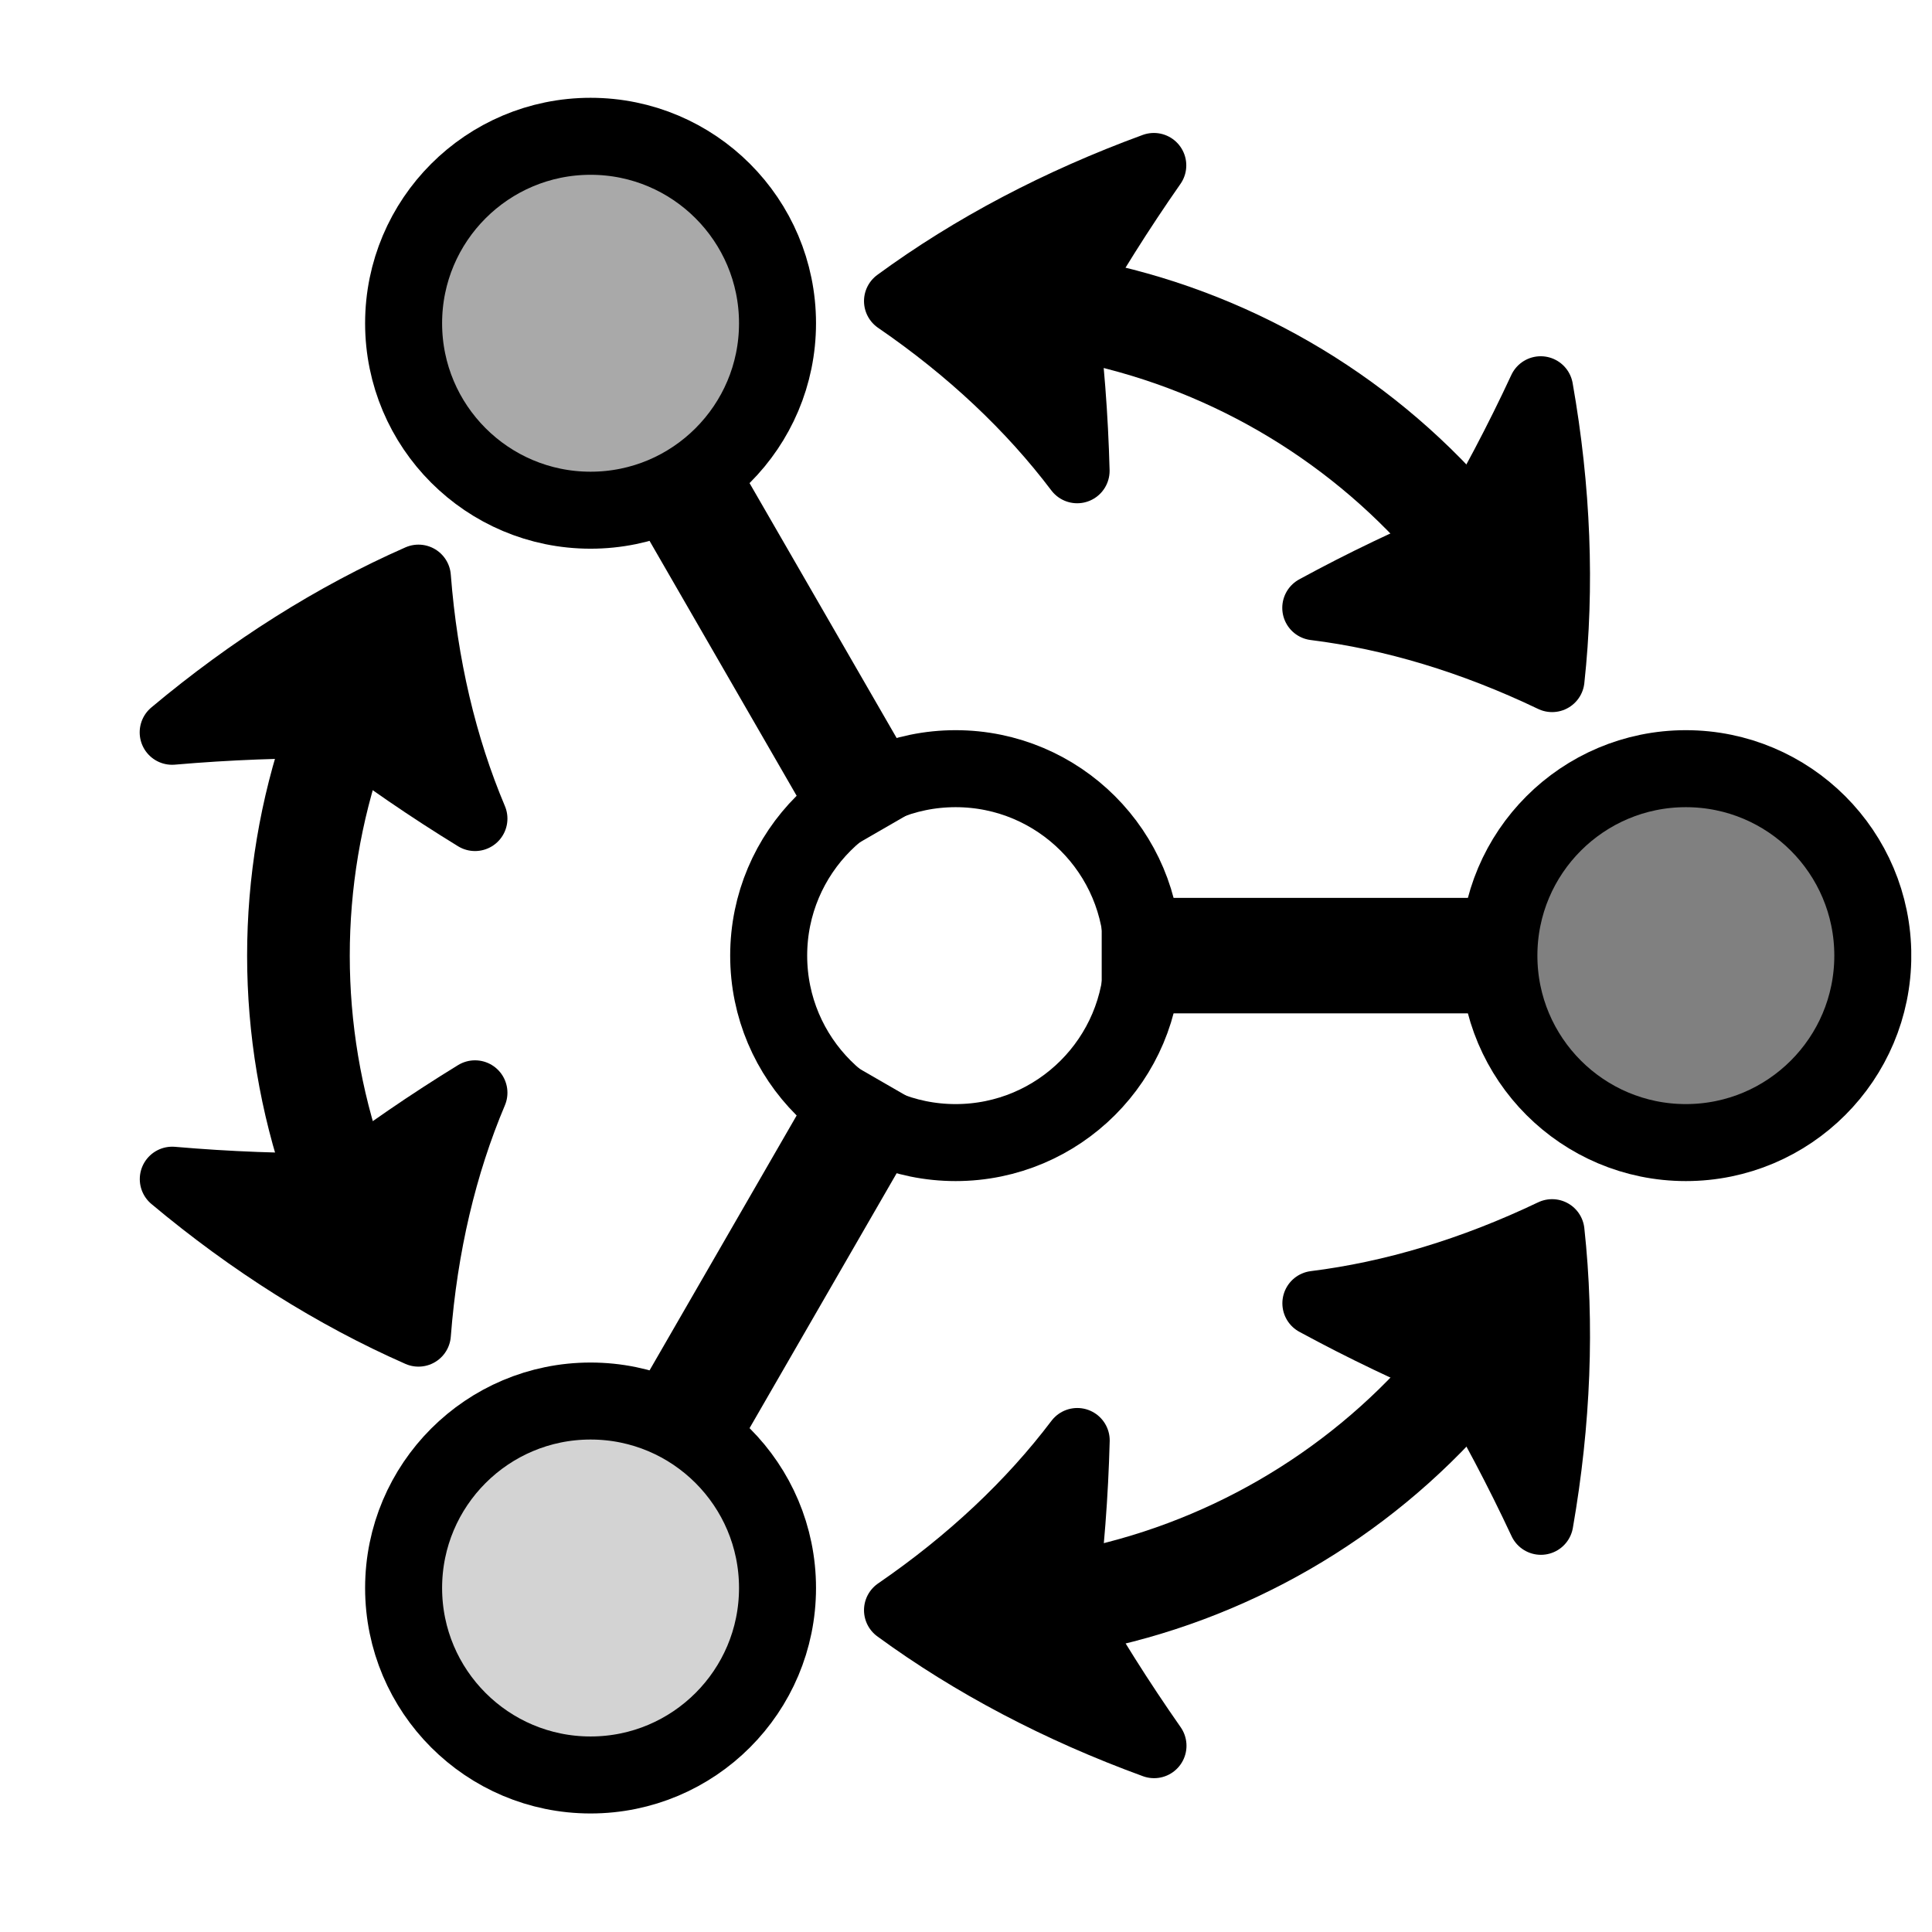
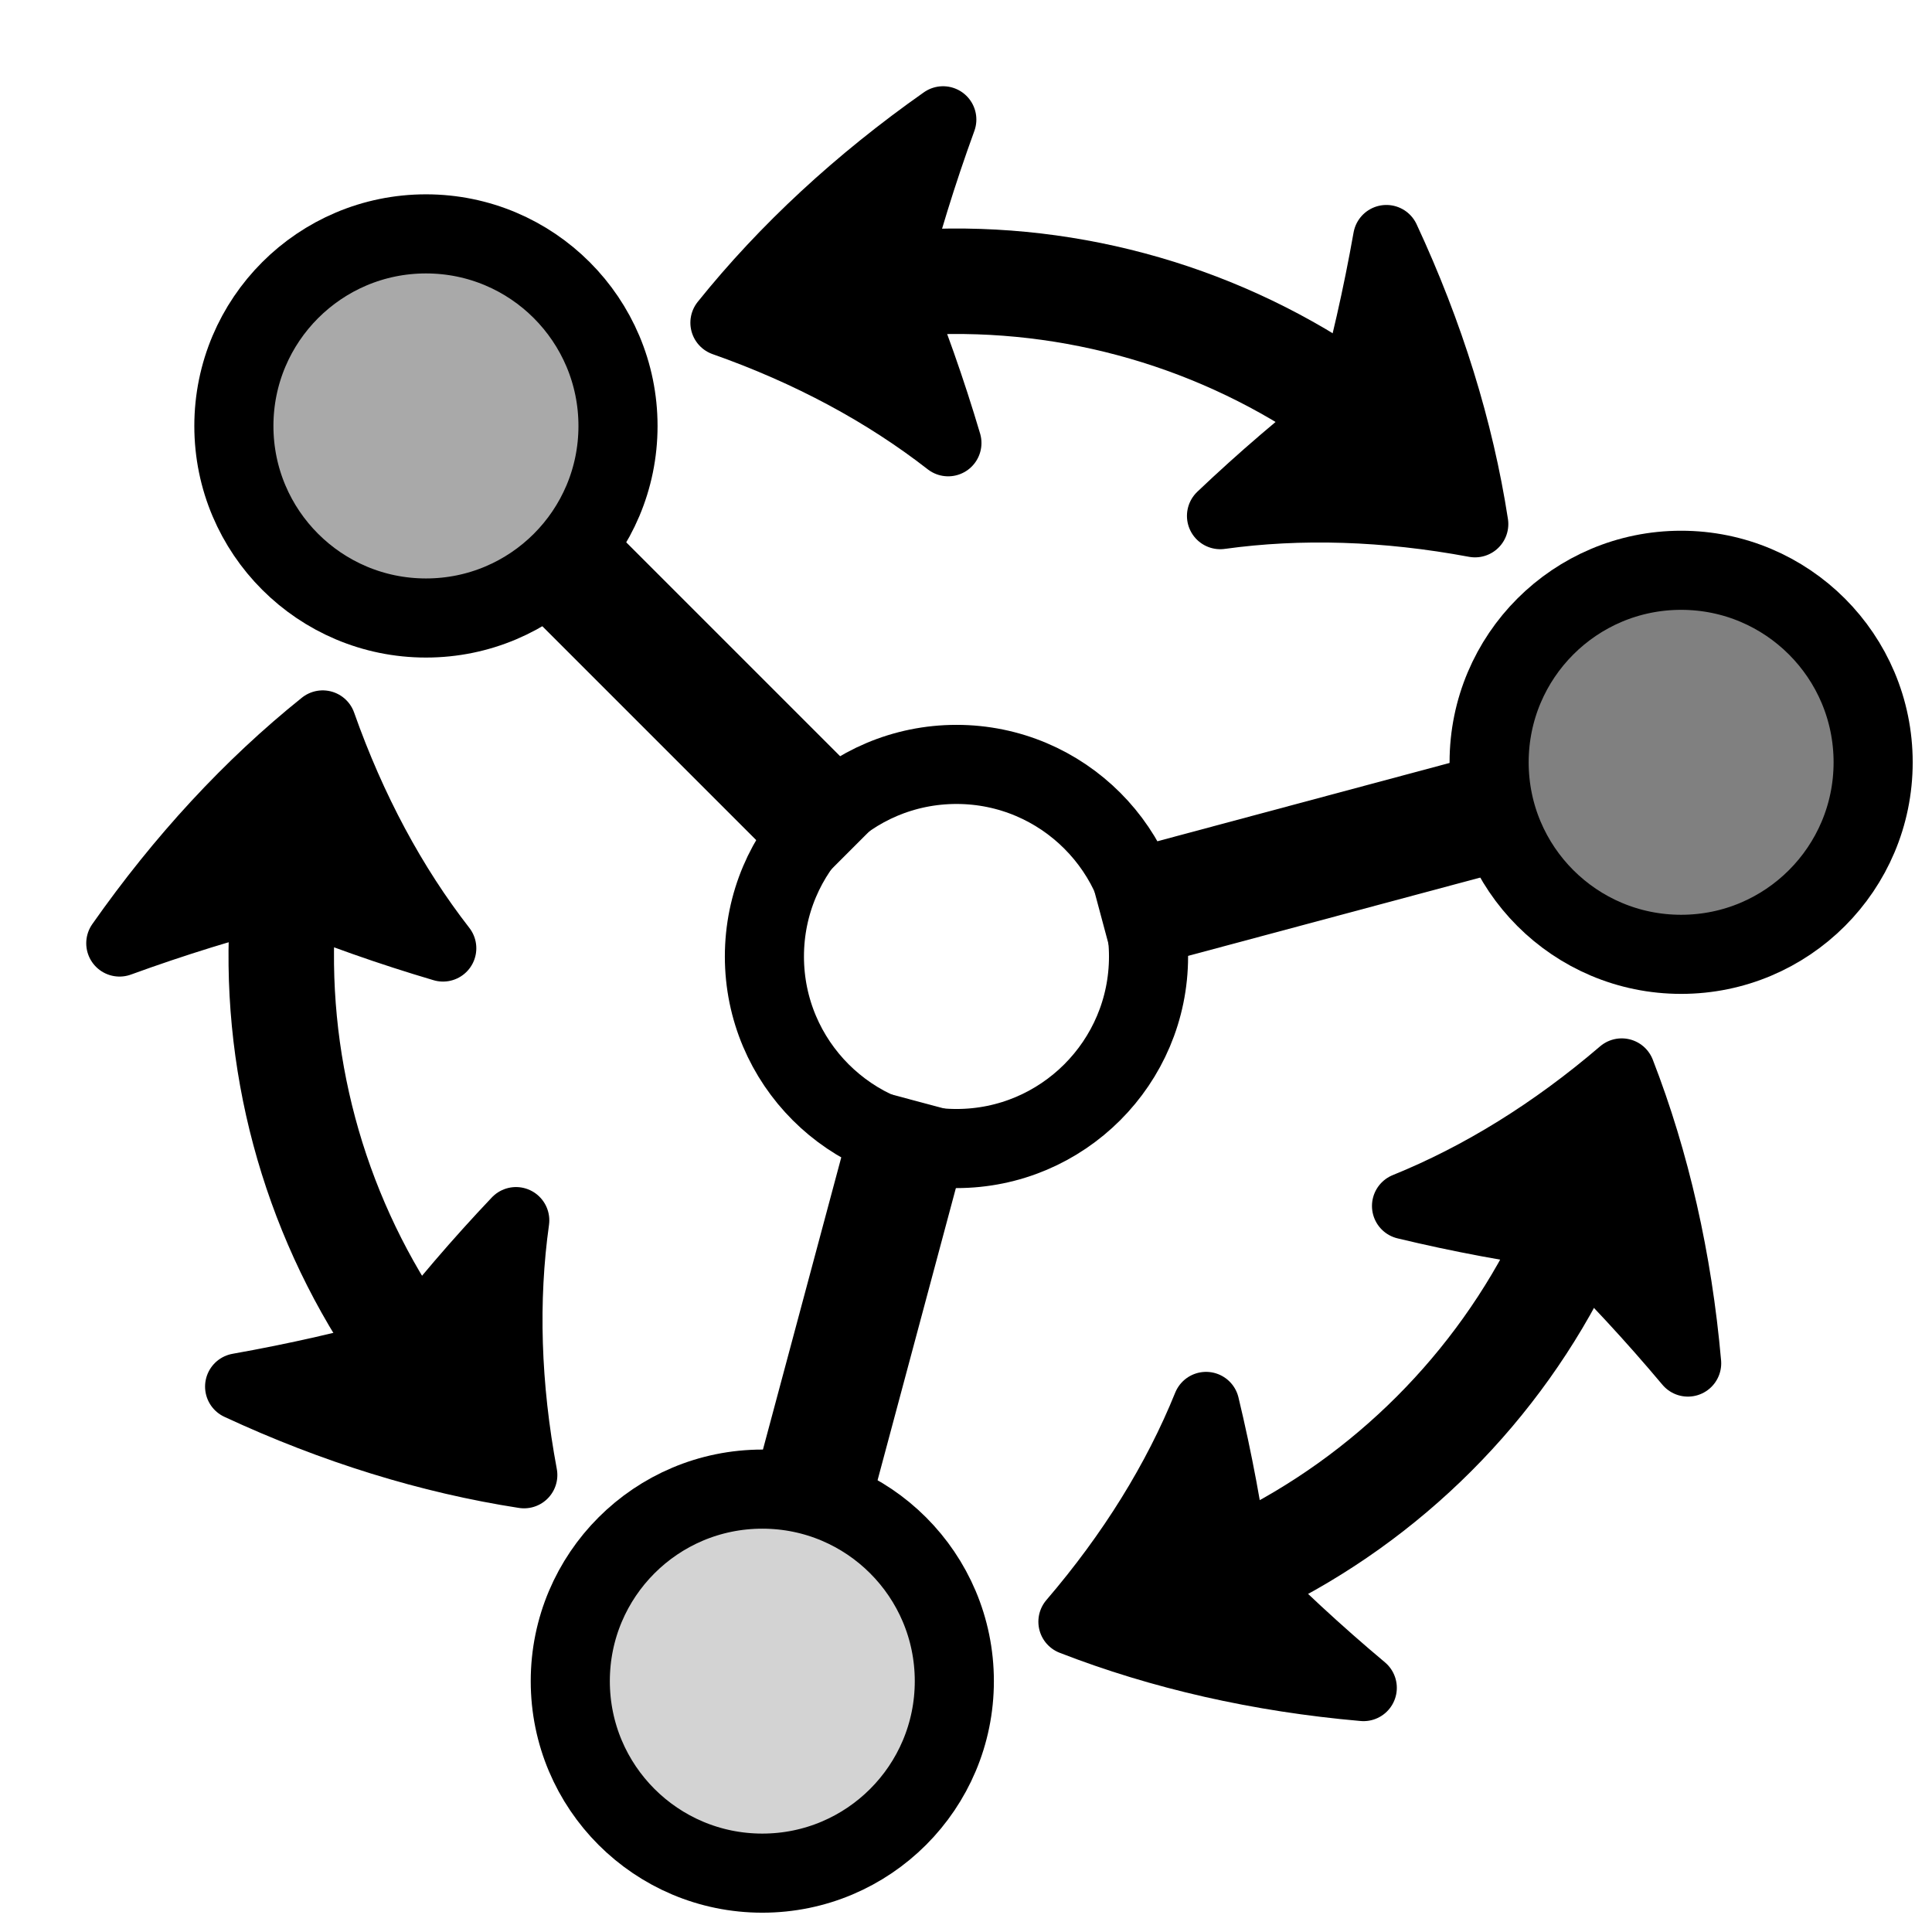
- <svg xmlns="http://www.w3.org/2000/svg" width="74.195pt" height="74.195pt" viewBox="0 0 74.195 74.195">
+ <svg xmlns="http://www.w3.org/2000/svg" width="72.28pt" height="72.28pt" viewBox="0 0 72.28 72.28">
  <defs>
    <clipPath id="clip-0">
-       <path clip-rule="nonzero" d="M 0 0 L 73.398 0 L 73.398 73.398 L 0 73.398 Z M 0 0 " />
+       <path clip-rule="nonzero" d="M 0 0 L 71.566 0 L 71.566 71.566 L 0 71.566 Z M 0 0 " />
    </clipPath>
    <clipPath id="clip-1">
-       <path clip-rule="nonzero" d="M 15 0 L 73.398 0 L 73.398 73.398 L 15 73.398 Z M 15 0 " />
+       <path clip-rule="nonzero" d="M 13 0 L 71.566 0 L 71.566 71.566 L 13 71.566 Z M 13 0 " />
    </clipPath>
    <clipPath id="clip-2">
-       <path clip-rule="nonzero" d="M 0 11 L 72 11 L 72 73.398 L 0 73.398 Z M 0 11 " />
+       <path clip-rule="nonzero" d="M 0 13 L 71.566 13 L 71.566 71.566 L 0 71.566 Z M 0 13 " />
    </clipPath>
    <clipPath id="clip-3">
-       <path clip-rule="nonzero" d="M 0 0 L 73.398 0 L 73.398 73.398 L 0 73.398 Z M 0 0 " />
+       <path clip-rule="nonzero" d="M 0 0 L 71.566 0 L 71.566 71 L 0 71 Z M 0 0 " />
    </clipPath>
    <clipPath id="clip-4">
-       <path clip-rule="nonzero" d="M 0 0 L 69 0 L 69 73.398 L 0 73.398 Z M 0 0 " />
+       <path clip-rule="nonzero" d="M 0 0 L 71 0 L 71 71.566 L 0 71.566 Z M 0 0 " />
    </clipPath>
    <clipPath id="clip-5">
-       <path clip-rule="nonzero" d="M 0 0 L 73.398 0 L 73.398 73.398 L 0 73.398 Z M 0 0 " />
+       <path clip-rule="nonzero" d="M 0 0 L 71.566 0 L 71.566 71.566 L 0 71.566 Z M 0 0 " />
    </clipPath>
  </defs>
-   <path fill="none" stroke-width="4.483" stroke-linecap="butt" stroke-linejoin="miter" stroke="rgb(0%, 0%, 0%)" stroke-opacity="1" stroke-miterlimit="10" d="M 5.67 -0 L 22.676 -0 " transform="matrix(0.989267, 0, 0, -0.989267, 36.69982, 36.69883)" />
  <g clip-path="url(#clip-0)">
-     <path fill="none" stroke-width="4.483" stroke-linecap="butt" stroke-linejoin="miter" stroke="rgb(0%, 0%, 0%)" stroke-opacity="1" stroke-miterlimit="10" d="M -2.836 4.908 L -11.337 19.64 " transform="matrix(0.989267, 0, 0, -0.989267, 36.69982, 36.69883)" />
-     <path fill="none" stroke-width="4.483" stroke-linecap="butt" stroke-linejoin="miter" stroke="rgb(0%, 0%, 0%)" stroke-opacity="1" stroke-miterlimit="10" d="M -2.836 -4.909 L -11.337 -19.641 " transform="matrix(0.989267, 0, 0, -0.989267, 36.69982, 36.69883)" />
-     <path fill="none" stroke-width="2.989" stroke-linecap="butt" stroke-linejoin="miter" stroke="rgb(0%, 0%, 0%)" stroke-opacity="1" stroke-miterlimit="10" d="M 7.257 -0 C 7.257 4.007 4.007 7.257 -0.001 7.257 C -4.008 7.257 -7.258 4.007 -7.258 -0 C -7.258 -4.008 -4.008 -7.258 -0.001 -7.258 C 4.007 -7.258 7.257 -4.008 7.257 -0 Z M 7.257 -0 " transform="matrix(0.989267, 0, 0, -0.989267, 36.69982, 36.69883)" />
+     <path fill="none" stroke-width="4.483" stroke-linecap="butt" stroke-linejoin="miter" stroke="rgb(0%, 0%, 0%)" stroke-opacity="1" stroke-miterlimit="10" d="M 5.478 1.466 L 21.905 5.869 " transform="matrix(0.990137, 0, 0, -0.990137, 35.78355, 35.78355)" />
+     <path fill="none" stroke-width="4.483" stroke-linecap="butt" stroke-linejoin="miter" stroke="rgb(0%, 0%, 0%)" stroke-opacity="1" stroke-miterlimit="10" d="M -4.011 4.011 L -16.035 16.035 " transform="matrix(0.990137, 0, 0, -0.990137, 35.78355, 35.78355)" />
+     <path fill="none" stroke-width="4.483" stroke-linecap="butt" stroke-linejoin="miter" stroke="rgb(0%, 0%, 0%)" stroke-opacity="1" stroke-miterlimit="10" d="M -1.466 -5.478 L -5.869 -21.905 " transform="matrix(0.990137, 0, 0, -0.990137, 35.78355, 35.78355)" />
+     <path fill="none" stroke-width="2.989" stroke-linecap="butt" stroke-linejoin="miter" stroke="rgb(0%, 0%, 0%)" stroke-opacity="1" stroke-miterlimit="10" d="M 7.257 -0.002 C 7.257 4.007 4.006 7.257 0.002 7.257 C -4.007 7.257 -7.257 4.007 -7.257 -0.002 C -7.257 -4.006 -4.007 -7.257 0.002 -7.257 C 4.006 -7.257 7.257 -4.006 7.257 -0.002 Z M 7.257 -0.002 " transform="matrix(0.990137, 0, 0, -0.990137, 35.78355, 35.78355)" />
  </g>
-   <path fill-rule="nonzero" fill="rgb(50%, 50%, 50%)" fill-opacity="1" d="M 71.922 36.699 C 71.922 32.734 68.707 29.52 64.742 29.52 C 60.777 29.52 57.562 32.734 57.562 36.699 C 57.562 40.664 60.777 43.879 64.742 43.879 C 68.707 43.879 71.922 40.664 71.922 36.699 Z M 71.922 36.699 " />
+   <path fill-rule="nonzero" fill="rgb(50%, 50%, 50%)" fill-opacity="1" d="M 70.078 28.52 C 70.078 24.551 66.863 21.336 62.895 21.336 C 58.926 21.336 55.711 24.551 55.711 28.52 C 55.711 32.488 58.926 35.703 62.895 35.703 C 66.863 35.703 70.078 32.488 70.078 28.52 Z M 70.078 28.52 " />
  <g clip-path="url(#clip-1)">
-     <path fill="none" stroke-width="2.989" stroke-linecap="butt" stroke-linejoin="miter" stroke="rgb(0%, 0%, 0%)" stroke-opacity="1" stroke-miterlimit="10" d="M 35.604 -0 C 35.604 4.007 32.354 7.257 28.347 7.257 C 24.339 7.257 21.089 4.007 21.089 -0 C 21.089 -4.008 24.339 -7.258 28.347 -7.258 C 32.354 -7.258 35.604 -4.008 35.604 -0 Z M 35.604 -0 " transform="matrix(0.989267, 0, 0, -0.989267, 36.69982, 36.69883)" />
+     <path fill="none" stroke-width="2.989" stroke-linecap="butt" stroke-linejoin="miter" stroke="rgb(0%, 0%, 0%)" stroke-opacity="1" stroke-miterlimit="10" d="M 34.636 7.336 C 34.636 11.345 31.389 14.592 27.381 14.592 C 23.373 14.592 20.126 11.345 20.126 7.336 C 20.126 3.328 23.373 0.081 27.381 0.081 C 31.389 0.081 34.636 3.328 34.636 7.336 Z M 34.636 7.336 " transform="matrix(0.990137, 0, 0, -0.990137, 35.78355, 35.78355)" />
  </g>
-   <path fill-rule="nonzero" fill="rgb(66.399%, 66.399%, 66.399%)" fill-opacity="1" stroke-width="2.989" stroke-linecap="butt" stroke-linejoin="miter" stroke="rgb(0%, 0%, 0%)" stroke-opacity="1" stroke-miterlimit="10" d="M -6.915 24.548 C -6.915 28.556 -10.164 31.806 -14.172 31.806 C -18.18 31.806 -21.43 28.556 -21.43 24.548 C -21.43 20.54 -18.18 17.291 -14.172 17.291 C -10.164 17.291 -6.915 20.54 -6.915 24.548 Z M -6.915 24.548 " transform="matrix(0.989267, 0, 0, -0.989267, 36.69982, 36.69883)" />
-   <path fill-rule="nonzero" fill="rgb(82.799%, 82.799%, 82.799%)" fill-opacity="1" d="M 29.859 60.984 C 29.859 57.02 26.645 53.805 22.68 53.805 C 18.715 53.805 15.5 57.02 15.5 60.984 C 15.5 64.949 18.715 68.164 22.68 68.164 C 26.645 68.164 29.859 64.949 29.859 60.984 Z M 29.859 60.984 " />
+   <path fill-rule="nonzero" fill="rgb(66.399%, 66.399%, 66.399%)" fill-opacity="1" stroke-width="2.989" stroke-linecap="butt" stroke-linejoin="miter" stroke="rgb(0%, 0%, 0%)" stroke-opacity="1" stroke-miterlimit="10" d="M -12.789 20.044 C -12.789 24.052 -16.035 27.303 -20.044 27.303 C -24.052 27.303 -27.303 24.052 -27.303 20.044 C -27.303 16.035 -24.052 12.789 -20.044 12.789 C -16.035 12.789 -12.789 16.035 -12.789 20.044 Z M -12.789 20.044 " transform="matrix(0.990137, 0, 0, -0.990137, 35.78355, 35.78355)" />
+   <path fill-rule="nonzero" fill="rgb(82.799%, 82.799%, 82.799%)" fill-opacity="1" d="M 35.703 62.895 C 35.703 58.926 32.488 55.711 28.52 55.711 C 24.551 55.711 21.336 58.926 21.336 62.895 C 21.336 66.863 24.551 70.078 28.52 70.078 C 32.488 70.078 35.703 66.863 35.703 62.895 Z M 35.703 62.895 " />
  <g clip-path="url(#clip-2)">
-     <path fill="none" stroke-width="2.989" stroke-linecap="butt" stroke-linejoin="miter" stroke="rgb(0%, 0%, 0%)" stroke-opacity="1" stroke-miterlimit="10" d="M -6.915 -24.549 C -6.915 -20.541 -10.164 -17.291 -14.172 -17.291 C -18.18 -17.291 -21.43 -20.541 -21.43 -24.549 C -21.43 -28.557 -18.18 -31.807 -14.172 -31.807 C -10.164 -31.807 -6.915 -28.557 -6.915 -24.549 Z M -6.915 -24.549 " transform="matrix(0.989267, 0, 0, -0.989267, 36.69982, 36.69883)" />
+     <path fill="none" stroke-width="2.989" stroke-linecap="butt" stroke-linejoin="miter" stroke="rgb(0%, 0%, 0%)" stroke-opacity="1" stroke-miterlimit="10" d="M -0.081 -27.381 C -0.081 -23.373 -3.328 -20.126 -7.336 -20.126 C -11.345 -20.126 -14.592 -23.373 -14.592 -27.381 C -14.592 -31.389 -11.345 -34.636 -7.336 -34.636 C -3.328 -34.636 -0.081 -31.389 -0.081 -27.381 Z M -0.081 -27.381 " transform="matrix(0.990137, 0, 0, -0.990137, 35.78355, 35.78355)" />
  </g>
  <g clip-path="url(#clip-3)">
-     <path fill="none" stroke-width="3.985" stroke-linecap="butt" stroke-linejoin="miter" stroke="rgb(0%, 0%, 0%)" stroke-opacity="1" stroke-miterlimit="10" d="M 19.277 16.718 C 15.533 21.03 10.44 23.972 4.833 25.054 " transform="matrix(0.989267, 0, 0, -0.989267, 36.69982, 36.69883)" />
+     <path fill="none" stroke-width="3.985" stroke-linecap="butt" stroke-linejoin="miter" stroke="rgb(0%, 0%, 0%)" stroke-opacity="1" stroke-miterlimit="10" d="M 14.291 21.137 C 9.565 24.332 3.88 25.855 -1.817 25.449 " transform="matrix(0.990137, 0, 0, -0.990137, 35.78355, 35.78355)" />
  </g>
-   <path fill-rule="nonzero" fill="rgb(0%, 0%, 0%)" fill-opacity="1" stroke-width="2.517" stroke-linecap="butt" stroke-linejoin="round" stroke="rgb(0%, 0%, 0%)" stroke-opacity="1" stroke-miterlimit="10" d="M 23.154 10.712 C 23.545 14.305 23.399 18.112 22.712 22.009 C 21.788 20.019 20.773 18.1 19.675 16.244 C 17.701 15.423 15.786 14.507 13.938 13.5 C 16.955 13.125 20.062 12.193 23.154 10.712 Z M 23.154 10.712 " transform="matrix(0.989267, 0, 0, -0.989267, 36.69982, 36.69883)" />
-   <path fill-rule="nonzero" fill="rgb(0%, 0%, 0%)" fill-opacity="1" stroke-width="2.517" stroke-linecap="butt" stroke-linejoin="round" stroke="rgb(0%, 0%, 0%)" stroke-opacity="1" stroke-miterlimit="10" d="M -2.299 25.409 C 0.529 23.47 2.886 21.243 4.718 18.819 C 4.663 20.927 4.501 23.04 4.224 25.16 C 5.283 27.04 6.44 28.88 7.695 30.677 C 3.984 29.318 0.615 27.545 -2.299 25.409 Z M -2.299 25.409 " transform="matrix(0.989267, 0, 0, -0.989267, 36.69982, 36.69883)" />
+   <path fill-rule="nonzero" fill="rgb(0%, 0%, 0%)" fill-opacity="1" stroke-width="2.517" stroke-linecap="butt" stroke-linejoin="round" stroke="rgb(0%, 0%, 0%)" stroke-opacity="1" stroke-miterlimit="10" d="M 19.593 16.339 C 19.041 19.914 17.913 23.551 16.244 27.137 C 15.861 24.979 15.38 22.861 14.8 20.785 C 13.107 19.48 11.494 18.099 9.967 16.647 C 12.981 17.065 16.224 16.967 19.593 16.339 Z M 19.593 16.339 " transform="matrix(0.990137, 0, 0, -0.990137, 35.78355, 35.78355)" />
+   <path fill-rule="nonzero" fill="rgb(0%, 0%, 0%)" fill-opacity="1" stroke-width="2.517" stroke-linecap="butt" stroke-linejoin="round" stroke="rgb(0%, 0%, 0%)" stroke-opacity="1" stroke-miterlimit="10" d="M -8.796 23.946 C -5.565 22.809 -2.709 21.267 -0.314 19.401 C -0.914 21.421 -1.616 23.421 -2.433 25.397 C -1.896 27.484 -1.257 29.563 -0.507 31.623 C -3.738 29.35 -6.532 26.766 -8.796 23.946 Z M -8.796 23.946 " transform="matrix(0.990137, 0, 0, -0.990137, 35.78355, 35.78355)" />
  <g clip-path="url(#clip-4)">
-     <path fill="none" stroke-width="3.985" stroke-linecap="butt" stroke-linejoin="miter" stroke="rgb(0%, 0%, 0%)" stroke-opacity="1" stroke-miterlimit="10" d="M -24.115 8.335 C -25.979 2.937 -25.979 -2.946 -24.111 -8.34 " transform="matrix(0.989267, 0, 0, -0.989267, 36.69982, 36.69883)" />
+     <path fill="none" stroke-width="3.985" stroke-linecap="butt" stroke-linejoin="miter" stroke="rgb(0%, 0%, 0%)" stroke-opacity="1" stroke-miterlimit="10" d="M -25.449 1.809 C -25.855 -3.884 -24.332 -9.569 -21.133 -14.299 " transform="matrix(0.990137, 0, 0, -0.990137, 35.78355, 35.78355)" />
  </g>
-   <path fill-rule="nonzero" fill="rgb(0%, 0%, 0%)" fill-opacity="1" stroke-width="2.517" stroke-linecap="butt" stroke-linejoin="round" stroke="rgb(0%, 0%, 0%)" stroke-opacity="1" stroke-miterlimit="10" d="M -20.853 14.696 C -24.162 13.239 -27.384 11.206 -30.417 8.667 C -28.233 8.856 -26.062 8.939 -23.906 8.916 C -22.208 7.62 -20.455 6.42 -18.658 5.318 C -19.842 8.122 -20.589 11.281 -20.853 14.696 Z M -20.853 14.696 " transform="matrix(0.989267, 0, 0, -0.989267, 36.69982, 36.69883)" />
-   <path fill-rule="nonzero" fill="rgb(0%, 0%, 0%)" fill-opacity="1" stroke-width="2.517" stroke-linecap="butt" stroke-linejoin="round" stroke="rgb(0%, 0%, 0%)" stroke-opacity="1" stroke-miterlimit="10" d="M -20.853 -14.697 C -20.589 -11.278 -19.842 -8.123 -18.658 -5.323 C -20.455 -6.425 -22.204 -7.625 -23.906 -8.92 C -26.058 -8.948 -28.229 -8.865 -30.413 -8.676 C -27.384 -11.211 -24.162 -13.24 -20.853 -14.697 Z M -20.853 -14.697 " transform="matrix(0.989267, 0, 0, -0.989267, 36.69982, 36.69883)" />
+   <path fill-rule="nonzero" fill="rgb(0%, 0%, 0%)" fill-opacity="1" stroke-width="2.517" stroke-linecap="butt" stroke-linejoin="round" stroke="rgb(0%, 0%, 0%)" stroke-opacity="1" stroke-miterlimit="10" d="M -23.946 8.796 C -26.766 6.536 -29.35 3.738 -31.623 0.499 C -29.563 1.249 -27.488 1.892 -25.397 2.425 C -23.421 1.612 -21.421 0.906 -19.401 0.31 C -21.267 2.709 -22.805 5.565 -23.946 8.796 Z M -23.946 8.796 " transform="matrix(0.990137, 0, 0, -0.990137, 35.78355, 35.78355)" />
+   <path fill-rule="nonzero" fill="rgb(0%, 0%, 0%)" fill-opacity="1" stroke-width="2.517" stroke-linecap="butt" stroke-linejoin="round" stroke="rgb(0%, 0%, 0%)" stroke-opacity="1" stroke-miterlimit="10" d="M -16.339 -19.593 C -16.97 -16.224 -17.065 -12.981 -16.643 -9.971 C -18.095 -11.502 -19.476 -13.111 -20.781 -14.804 C -22.857 -15.388 -24.975 -15.869 -27.133 -16.252 C -23.551 -17.917 -19.914 -19.041 -16.339 -19.593 Z M -16.339 -19.593 " transform="matrix(0.990137, 0, 0, -0.990137, 35.78355, 35.78355)" />
  <g clip-path="url(#clip-5)">
-     <path fill="none" stroke-width="3.985" stroke-linecap="butt" stroke-linejoin="miter" stroke="rgb(0%, 0%, 0%)" stroke-opacity="1" stroke-miterlimit="10" d="M 4.84 -25.051 C 10.444 -23.969 15.541 -21.023 19.281 -16.711 " transform="matrix(0.989267, 0, 0, -0.989267, 36.69982, 36.69883)" />
+     <path fill="none" stroke-width="3.985" stroke-linecap="butt" stroke-linejoin="miter" stroke="rgb(0%, 0%, 0%)" stroke-opacity="1" stroke-miterlimit="10" d="M 11.159 -22.947 C 16.291 -20.449 20.453 -16.287 22.947 -11.155 " transform="matrix(0.990137, 0, 0, -0.990137, 35.78355, 35.78355)" />
  </g>
-   <path fill-rule="nonzero" fill="rgb(0%, 0%, 0%)" fill-opacity="1" stroke-width="2.517" stroke-linecap="butt" stroke-linejoin="round" stroke="rgb(0%, 0%, 0%)" stroke-opacity="1" stroke-miterlimit="10" d="M -2.299 -25.41 C 0.615 -27.542 3.988 -29.319 7.703 -30.673 C 6.448 -28.877 5.287 -27.041 4.232 -25.161 C 4.505 -23.041 4.667 -20.924 4.722 -18.82 C 2.89 -21.244 0.525 -23.471 -2.299 -25.41 Z M -2.299 -25.41 " transform="matrix(0.989267, 0, 0, -0.989267, 36.69982, 36.69883)" />
-   <path fill-rule="nonzero" fill="rgb(0%, 0%, 0%)" fill-opacity="1" stroke-width="2.517" stroke-linecap="butt" stroke-linejoin="round" stroke="rgb(0%, 0%, 0%)" stroke-opacity="1" stroke-miterlimit="10" d="M 23.154 -10.713 C 20.062 -12.19 16.955 -13.122 13.942 -13.497 C 15.79 -14.5 17.705 -15.416 19.679 -16.241 C 20.777 -18.093 21.792 -20.016 22.72 -22.002 C 23.399 -18.109 23.545 -14.306 23.154 -10.713 Z M 23.154 -10.713 " transform="matrix(0.989267, 0, 0, -0.989267, 36.69982, 36.69883)" />
+   <path fill-rule="nonzero" fill="rgb(0%, 0%, 0%)" fill-opacity="1" stroke-width="2.517" stroke-linecap="butt" stroke-linejoin="round" stroke="rgb(0%, 0%, 0%)" stroke-opacity="1" stroke-miterlimit="10" d="M 4.353 -25.136 C 7.722 -26.446 11.439 -27.29 15.38 -27.634 C 13.699 -26.225 12.105 -24.75 10.598 -23.207 C 10.314 -21.089 9.924 -19.005 9.431 -16.954 C 8.29 -19.775 6.582 -22.536 4.353 -25.136 Z M 4.353 -25.136 " transform="matrix(0.990137, 0, 0, -0.990137, 35.78355, 35.78355)" />
+   <path fill-rule="nonzero" fill="rgb(0%, 0%, 0%)" fill-opacity="1" stroke-width="2.517" stroke-linecap="butt" stroke-linejoin="round" stroke="rgb(0%, 0%, 0%)" stroke-opacity="1" stroke-miterlimit="10" d="M 25.136 -4.353 C 22.536 -6.582 19.775 -8.286 16.958 -9.427 C 19.005 -9.92 21.092 -10.31 23.211 -10.594 C 24.754 -12.101 26.229 -13.695 27.637 -15.372 C 27.29 -11.439 26.446 -7.726 25.136 -4.353 Z M 25.136 -4.353 " transform="matrix(0.990137, 0, 0, -0.990137, 35.78355, 35.78355)" />
</svg>
